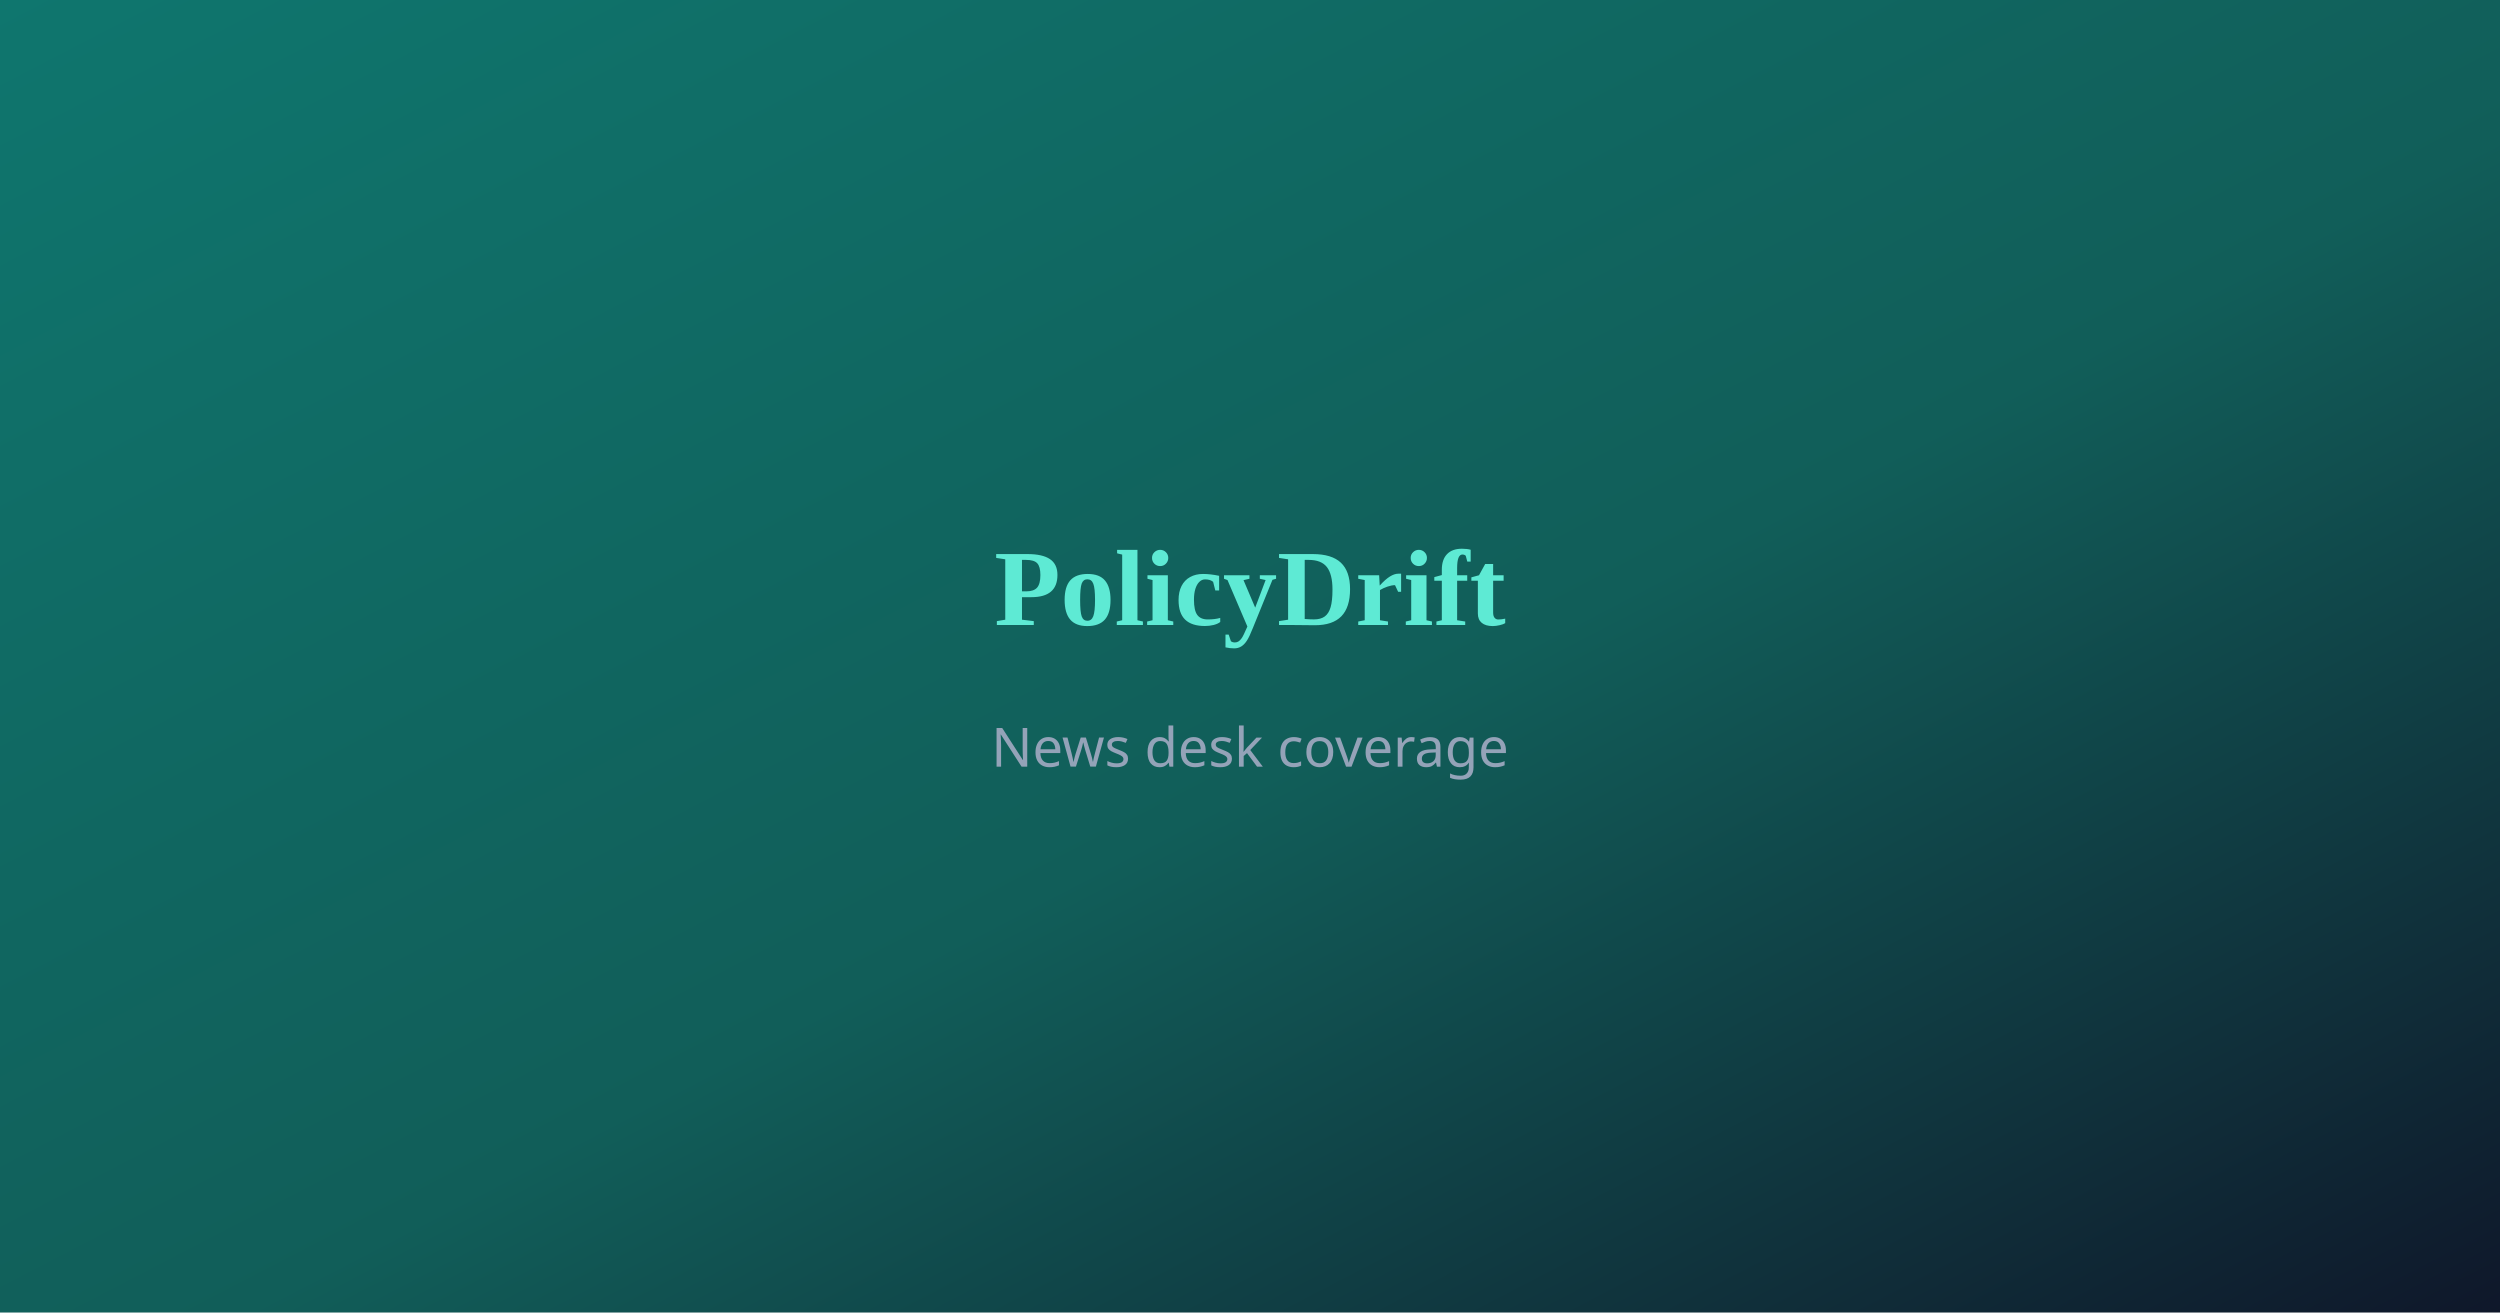
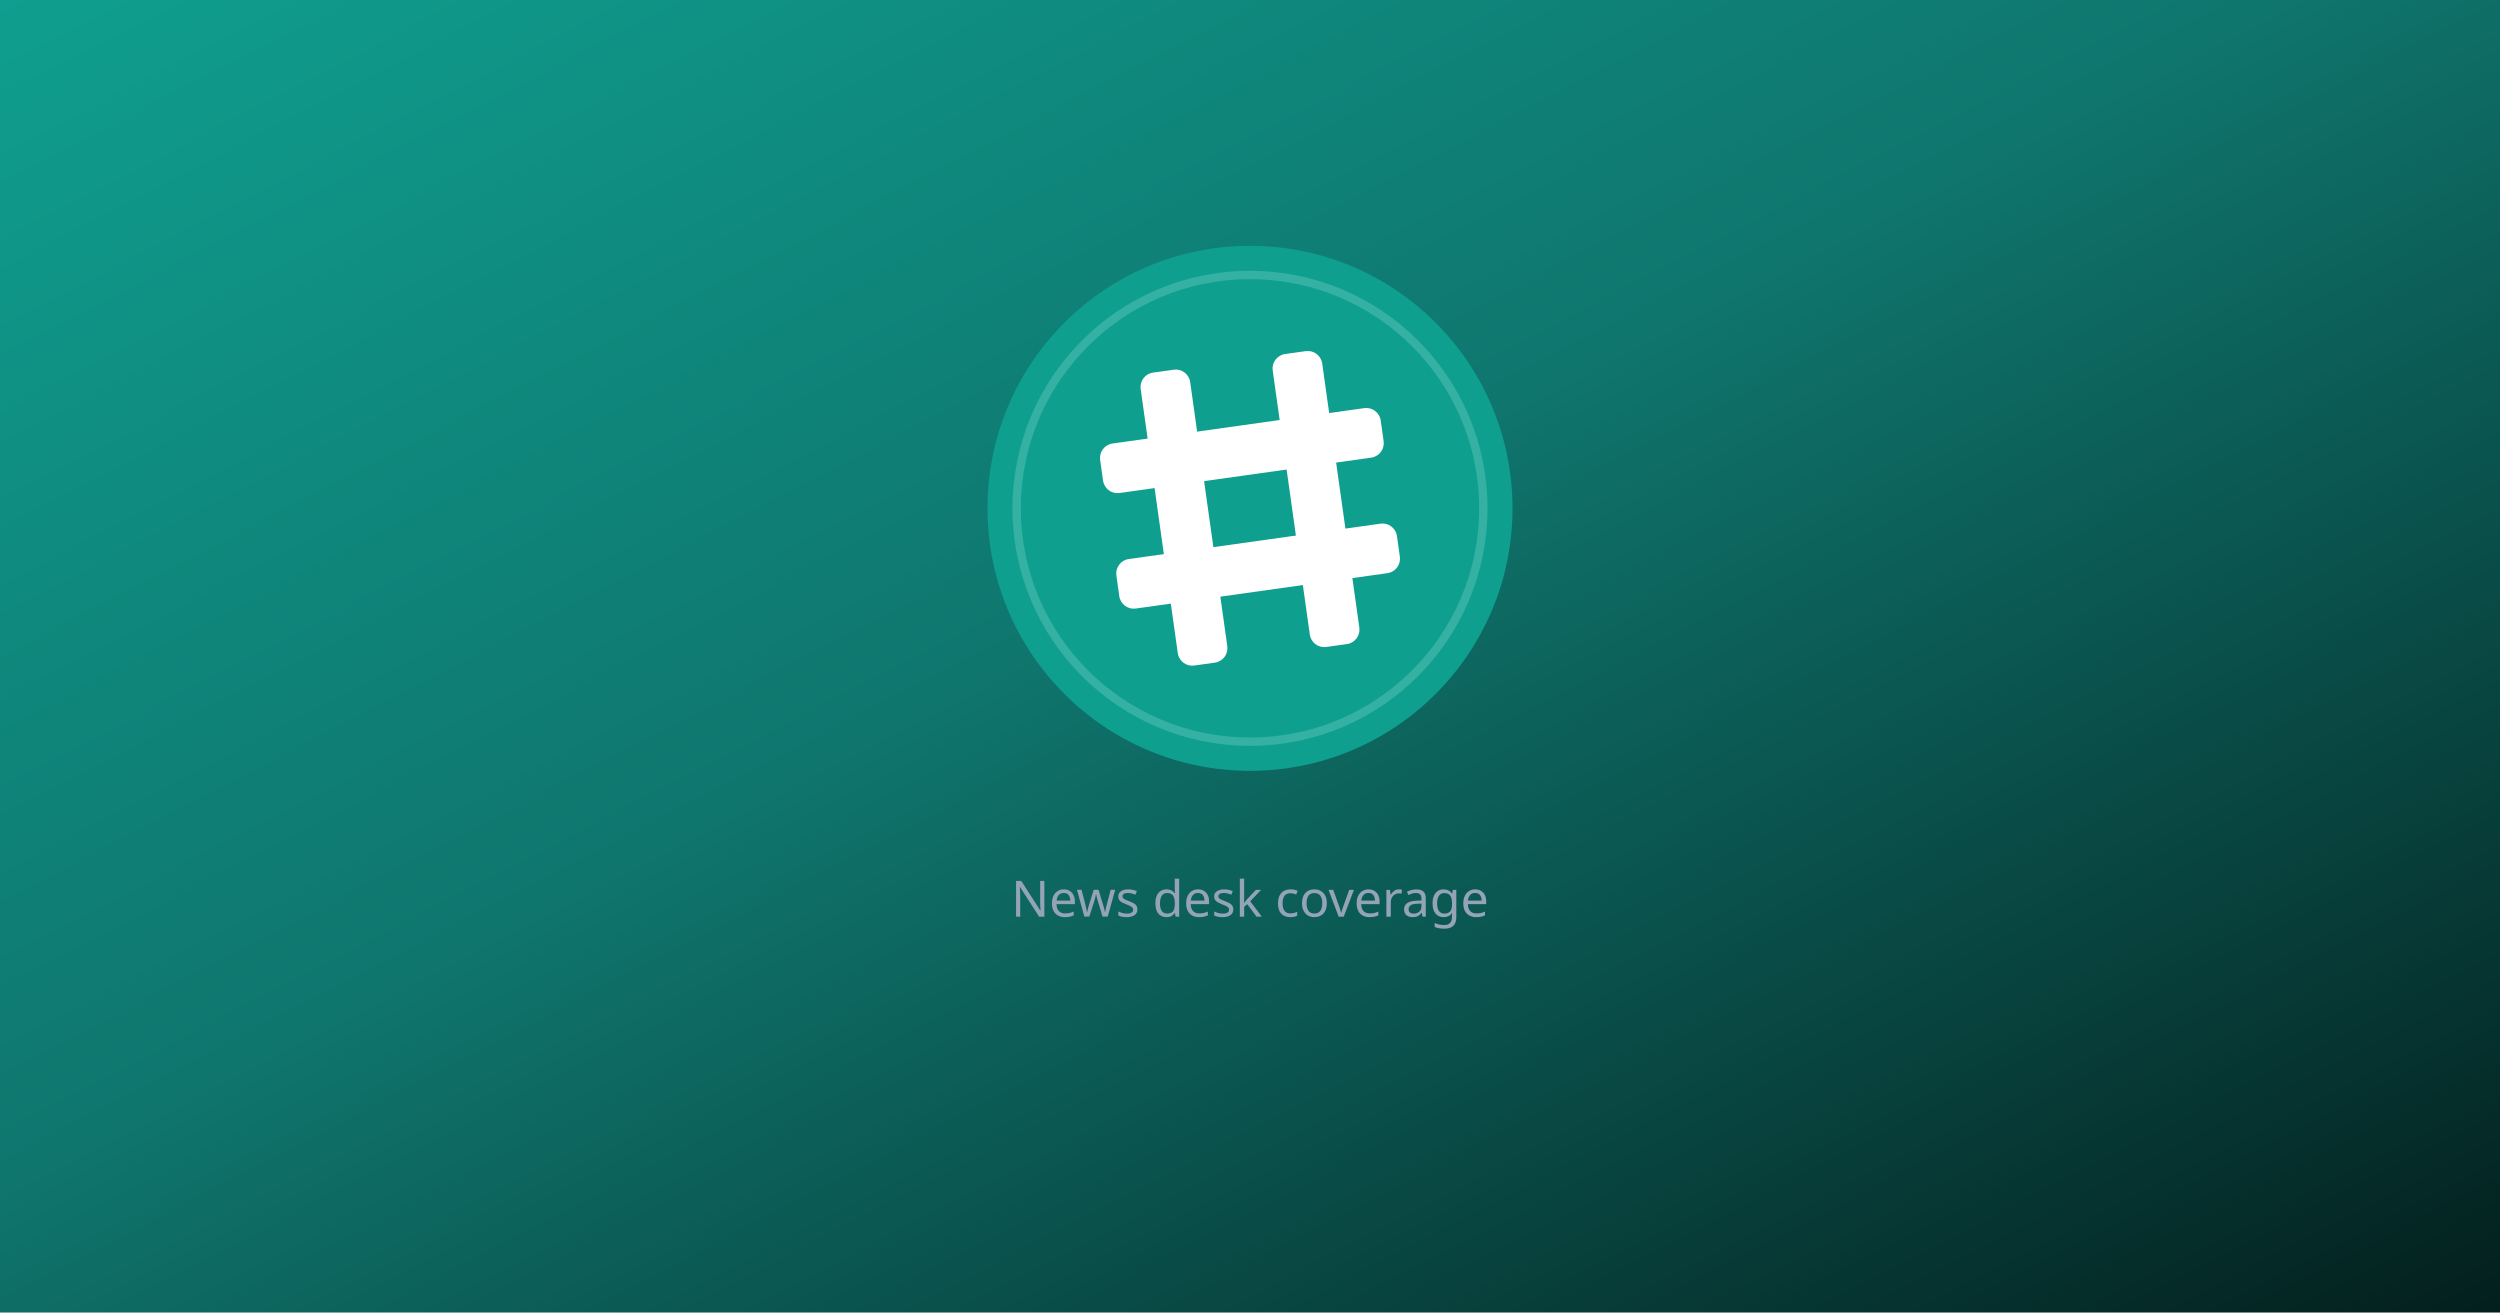
<svg xmlns="http://www.w3.org/2000/svg" width="1200" height="630" viewBox="0 0 1200 630" role="img" aria-labelledby="t d">
  <defs>
    <linearGradient id="g" x1="0%" y1="0%" x2="100%" y2="100%">
-       <stop offset="0%" style="stop-color:#0f766e" />
-       <stop offset="55%" style="stop-color:#115e59" />
-       <stop offset="100%" style="stop-color:#0f172a" />
+       <stop offset="0%" stop-color="#0f9f8f" />
+       <stop offset="45%" stop-color="#0f766e" />
+       <stop offset="100%" stop-color="#031f1d" />
+     </linearGradient>
+     <linearGradient id="badge" x1="470" y1="140" x2="730" y2="400" gradientUnits="userSpaceOnUse">
+       <stop stop-color="#0f9f8f" />
+       <stop offset="0.42" stop-color="#0f766e" />
+       <stop offset="1" stop-color="#031f1d" />
    </linearGradient>
  </defs>
  <rect width="1200" height="630" fill="url(#g)" />
-   <text x="600" y="300" text-anchor="middle" fill="#5eead4" font-family="Georgia, 'Times New Roman', serif" font-size="52" font-weight="700">PolicyDrift</text>
-   <text x="600" y="368" text-anchor="middle" fill="#94a3b8" font-family="system-ui, sans-serif" font-size="26" font-weight="500">News desk coverage</text>
+   <g transform="translate(474 118)">
+     <circle cx="126" cy="126" r="126" fill="url(#badge)" />
+     <circle cx="126" cy="126" r="112" fill="none" stroke="#ccfbf1" stroke-opacity="0.2" stroke-width="4" />
+     <g fill="#ffffff" transform="translate(126 126) rotate(-8) translate(-126 -126)">
+       <rect x="82" y="55" width="24" height="142" rx="7" />
+       <rect x="146" y="55" width="24" height="142" rx="7" />
+       <rect x="58" y="86" width="136" height="24" rx="7" />
+       <rect x="58" y="142" width="136" height="24" rx="7" />
+     </g>
+   </g>
+   <text x="600" y="440" text-anchor="middle" fill="#94a3b8" font-family="system-ui, sans-serif" font-size="24" font-weight="500">News desk coverage</text>
</svg>
